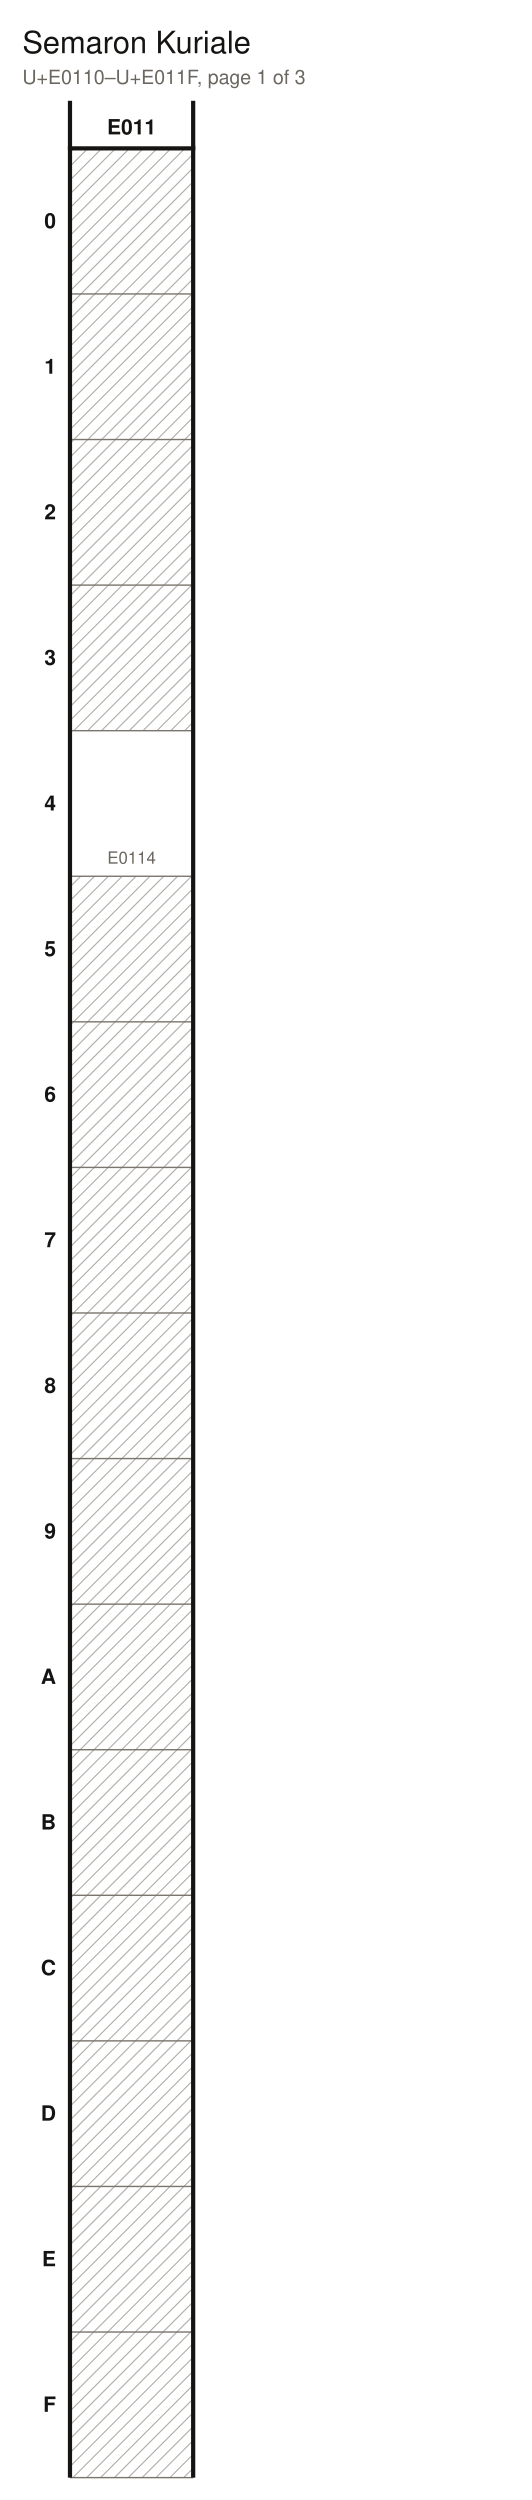
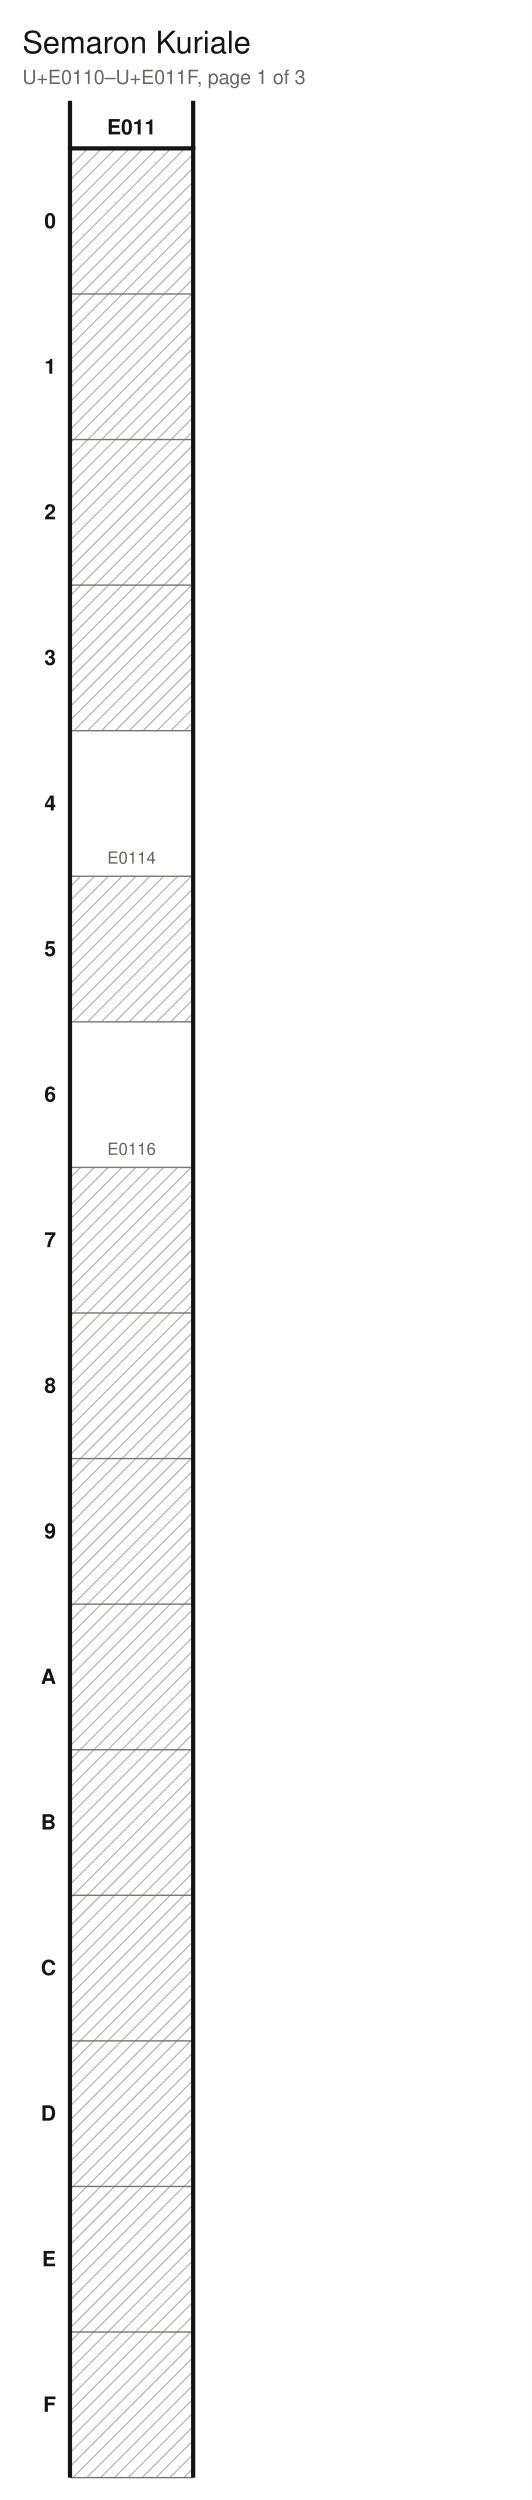
<svg xmlns="http://www.w3.org/2000/svg" width="380" height="1786" viewBox="0 0 380 1786">
  <defs>
    <pattern id="hatch" width="7" height="7" patternUnits="userSpaceOnUse" patternTransform="rotate(45)">
      <line x1="0" y1="0" x2="0" y2="7" stroke="#8d877e" stroke-width="1" />
    </pattern>
  </defs>
  <rect width="380" height="1786" fill="#ffffff" />
  <text x="16" y="38" font-family="Helvetica, Arial, sans-serif" font-size="22" fill="#161412">Semaron Kuriale</text>
  <text x="16" y="60" font-family="Helvetica, Arial, sans-serif" font-size="14" fill="#6b665f">U+E0110–U+E011F, page 1 of 3</text>
  <text x="94.0" y="96" text-anchor="middle" font-family="Helvetica, Arial, sans-serif" font-size="15" font-weight="bold" fill="#161412">E011</text>
  <text x="40" y="163.0" text-anchor="end" font-family="Helvetica, Arial, sans-serif" font-size="15" font-weight="bold" fill="#161412">0</text>
  <text x="40" y="267.0" text-anchor="end" font-family="Helvetica, Arial, sans-serif" font-size="15" font-weight="bold" fill="#161412">1</text>
  <text x="40" y="371.0" text-anchor="end" font-family="Helvetica, Arial, sans-serif" font-size="15" font-weight="bold" fill="#161412">2</text>
  <text x="40" y="475.0" text-anchor="end" font-family="Helvetica, Arial, sans-serif" font-size="15" font-weight="bold" fill="#161412">3</text>
  <text x="40" y="579.0" text-anchor="end" font-family="Helvetica, Arial, sans-serif" font-size="15" font-weight="bold" fill="#161412">4</text>
  <text x="40" y="683.0" text-anchor="end" font-family="Helvetica, Arial, sans-serif" font-size="15" font-weight="bold" fill="#161412">5</text>
  <text x="40" y="787.0" text-anchor="end" font-family="Helvetica, Arial, sans-serif" font-size="15" font-weight="bold" fill="#161412">6</text>
  <text x="40" y="891.0" text-anchor="end" font-family="Helvetica, Arial, sans-serif" font-size="15" font-weight="bold" fill="#161412">7</text>
  <text x="40" y="995.0" text-anchor="end" font-family="Helvetica, Arial, sans-serif" font-size="15" font-weight="bold" fill="#161412">8</text>
  <text x="40" y="1099.0" text-anchor="end" font-family="Helvetica, Arial, sans-serif" font-size="15" font-weight="bold" fill="#161412">9</text>
  <text x="40" y="1203.0" text-anchor="end" font-family="Helvetica, Arial, sans-serif" font-size="15" font-weight="bold" fill="#161412">A</text>
  <text x="40" y="1307.0" text-anchor="end" font-family="Helvetica, Arial, sans-serif" font-size="15" font-weight="bold" fill="#161412">B</text>
  <text x="40" y="1411.0" text-anchor="end" font-family="Helvetica, Arial, sans-serif" font-size="15" font-weight="bold" fill="#161412">C</text>
  <text x="40" y="1515.0" text-anchor="end" font-family="Helvetica, Arial, sans-serif" font-size="15" font-weight="bold" fill="#161412">D</text>
  <text x="40" y="1619.0" text-anchor="end" font-family="Helvetica, Arial, sans-serif" font-size="15" font-weight="bold" fill="#161412">E</text>
  <text x="40" y="1723.0" text-anchor="end" font-family="Helvetica, Arial, sans-serif" font-size="15" font-weight="bold" fill="#161412">F</text>
  <rect class="undrawn" x="50" y="106" width="88" height="104" fill="url(#hatch)" />
  <rect class="undrawn" x="50" y="210" width="88" height="104" fill="url(#hatch)" />
  <rect class="undrawn" x="50" y="314" width="88" height="104" fill="url(#hatch)" />
  <rect class="undrawn" x="50" y="418" width="88" height="104" fill="url(#hatch)" />
  <g class="drawn" id="cp-E0114" transform="translate(50 522)">
    <g fill="#161412" />
    <text x="44.0" y="95" text-anchor="middle" font-family="Helvetica, Arial, sans-serif" font-size="12" fill="#6b665f">E0114</text>
  </g>
  <rect class="undrawn" x="50" y="626" width="88" height="104" fill="url(#hatch)" />
-   <rect class="undrawn" x="50" y="730" width="88" height="104" fill="url(#hatch)" />
+   <g class="drawn" id="cp-E0116" transform="translate(50 730)">
+     <g fill="#161412" />
+     <text x="44.0" y="95" text-anchor="middle" font-family="Helvetica, Arial, sans-serif" font-size="12" fill="#6b665f">E0116</text>
+   </g>
  <rect class="undrawn" x="50" y="834" width="88" height="104" fill="url(#hatch)" />
  <rect class="undrawn" x="50" y="938" width="88" height="104" fill="url(#hatch)" />
  <rect class="undrawn" x="50" y="1042" width="88" height="104" fill="url(#hatch)" />
  <rect class="undrawn" x="50" y="1146" width="88" height="104" fill="url(#hatch)" />
  <rect class="undrawn" x="50" y="1250" width="88" height="104" fill="url(#hatch)" />
  <rect class="undrawn" x="50" y="1354" width="88" height="104" fill="url(#hatch)" />
  <rect class="undrawn" x="50" y="1458" width="88" height="104" fill="url(#hatch)" />
  <rect class="undrawn" x="50" y="1562" width="88" height="104" fill="url(#hatch)" />
  <rect class="undrawn" x="50" y="1666" width="88" height="104" fill="url(#hatch)" />
  <line x1="50" y1="106" x2="50" y2="1770" stroke="#7a756d" stroke-width="1" />
  <line x1="138" y1="106" x2="138" y2="1770" stroke="#7a756d" stroke-width="1" />
  <line x1="50" y1="106" x2="138" y2="106" stroke="#7a756d" stroke-width="1" />
  <line x1="50" y1="210" x2="138" y2="210" stroke="#7a756d" stroke-width="1" />
  <line x1="50" y1="314" x2="138" y2="314" stroke="#7a756d" stroke-width="1" />
  <line x1="50" y1="418" x2="138" y2="418" stroke="#7a756d" stroke-width="1" />
  <line x1="50" y1="522" x2="138" y2="522" stroke="#7a756d" stroke-width="1" />
  <line x1="50" y1="626" x2="138" y2="626" stroke="#7a756d" stroke-width="1" />
  <line x1="50" y1="730" x2="138" y2="730" stroke="#7a756d" stroke-width="1" />
  <line x1="50" y1="834" x2="138" y2="834" stroke="#7a756d" stroke-width="1" />
  <line x1="50" y1="938" x2="138" y2="938" stroke="#7a756d" stroke-width="1" />
  <line x1="50" y1="1042" x2="138" y2="1042" stroke="#7a756d" stroke-width="1" />
  <line x1="50" y1="1146" x2="138" y2="1146" stroke="#7a756d" stroke-width="1" />
  <line x1="50" y1="1250" x2="138" y2="1250" stroke="#7a756d" stroke-width="1" />
  <line x1="50" y1="1354" x2="138" y2="1354" stroke="#7a756d" stroke-width="1" />
  <line x1="50" y1="1458" x2="138" y2="1458" stroke="#7a756d" stroke-width="1" />
  <line x1="50" y1="1562" x2="138" y2="1562" stroke="#7a756d" stroke-width="1" />
  <line x1="50" y1="1666" x2="138" y2="1666" stroke="#7a756d" stroke-width="1" />
  <line x1="50" y1="1770" x2="138" y2="1770" stroke="#7a756d" stroke-width="1" />
  <line x1="48.5" y1="106" x2="139.5" y2="106" stroke="#161412" stroke-width="3" />
  <line x1="50" y1="72" x2="50" y2="1770" stroke="#161412" stroke-width="3" />
  <line x1="138" y1="72" x2="138" y2="1770" stroke="#161412" stroke-width="3" />
</svg>
